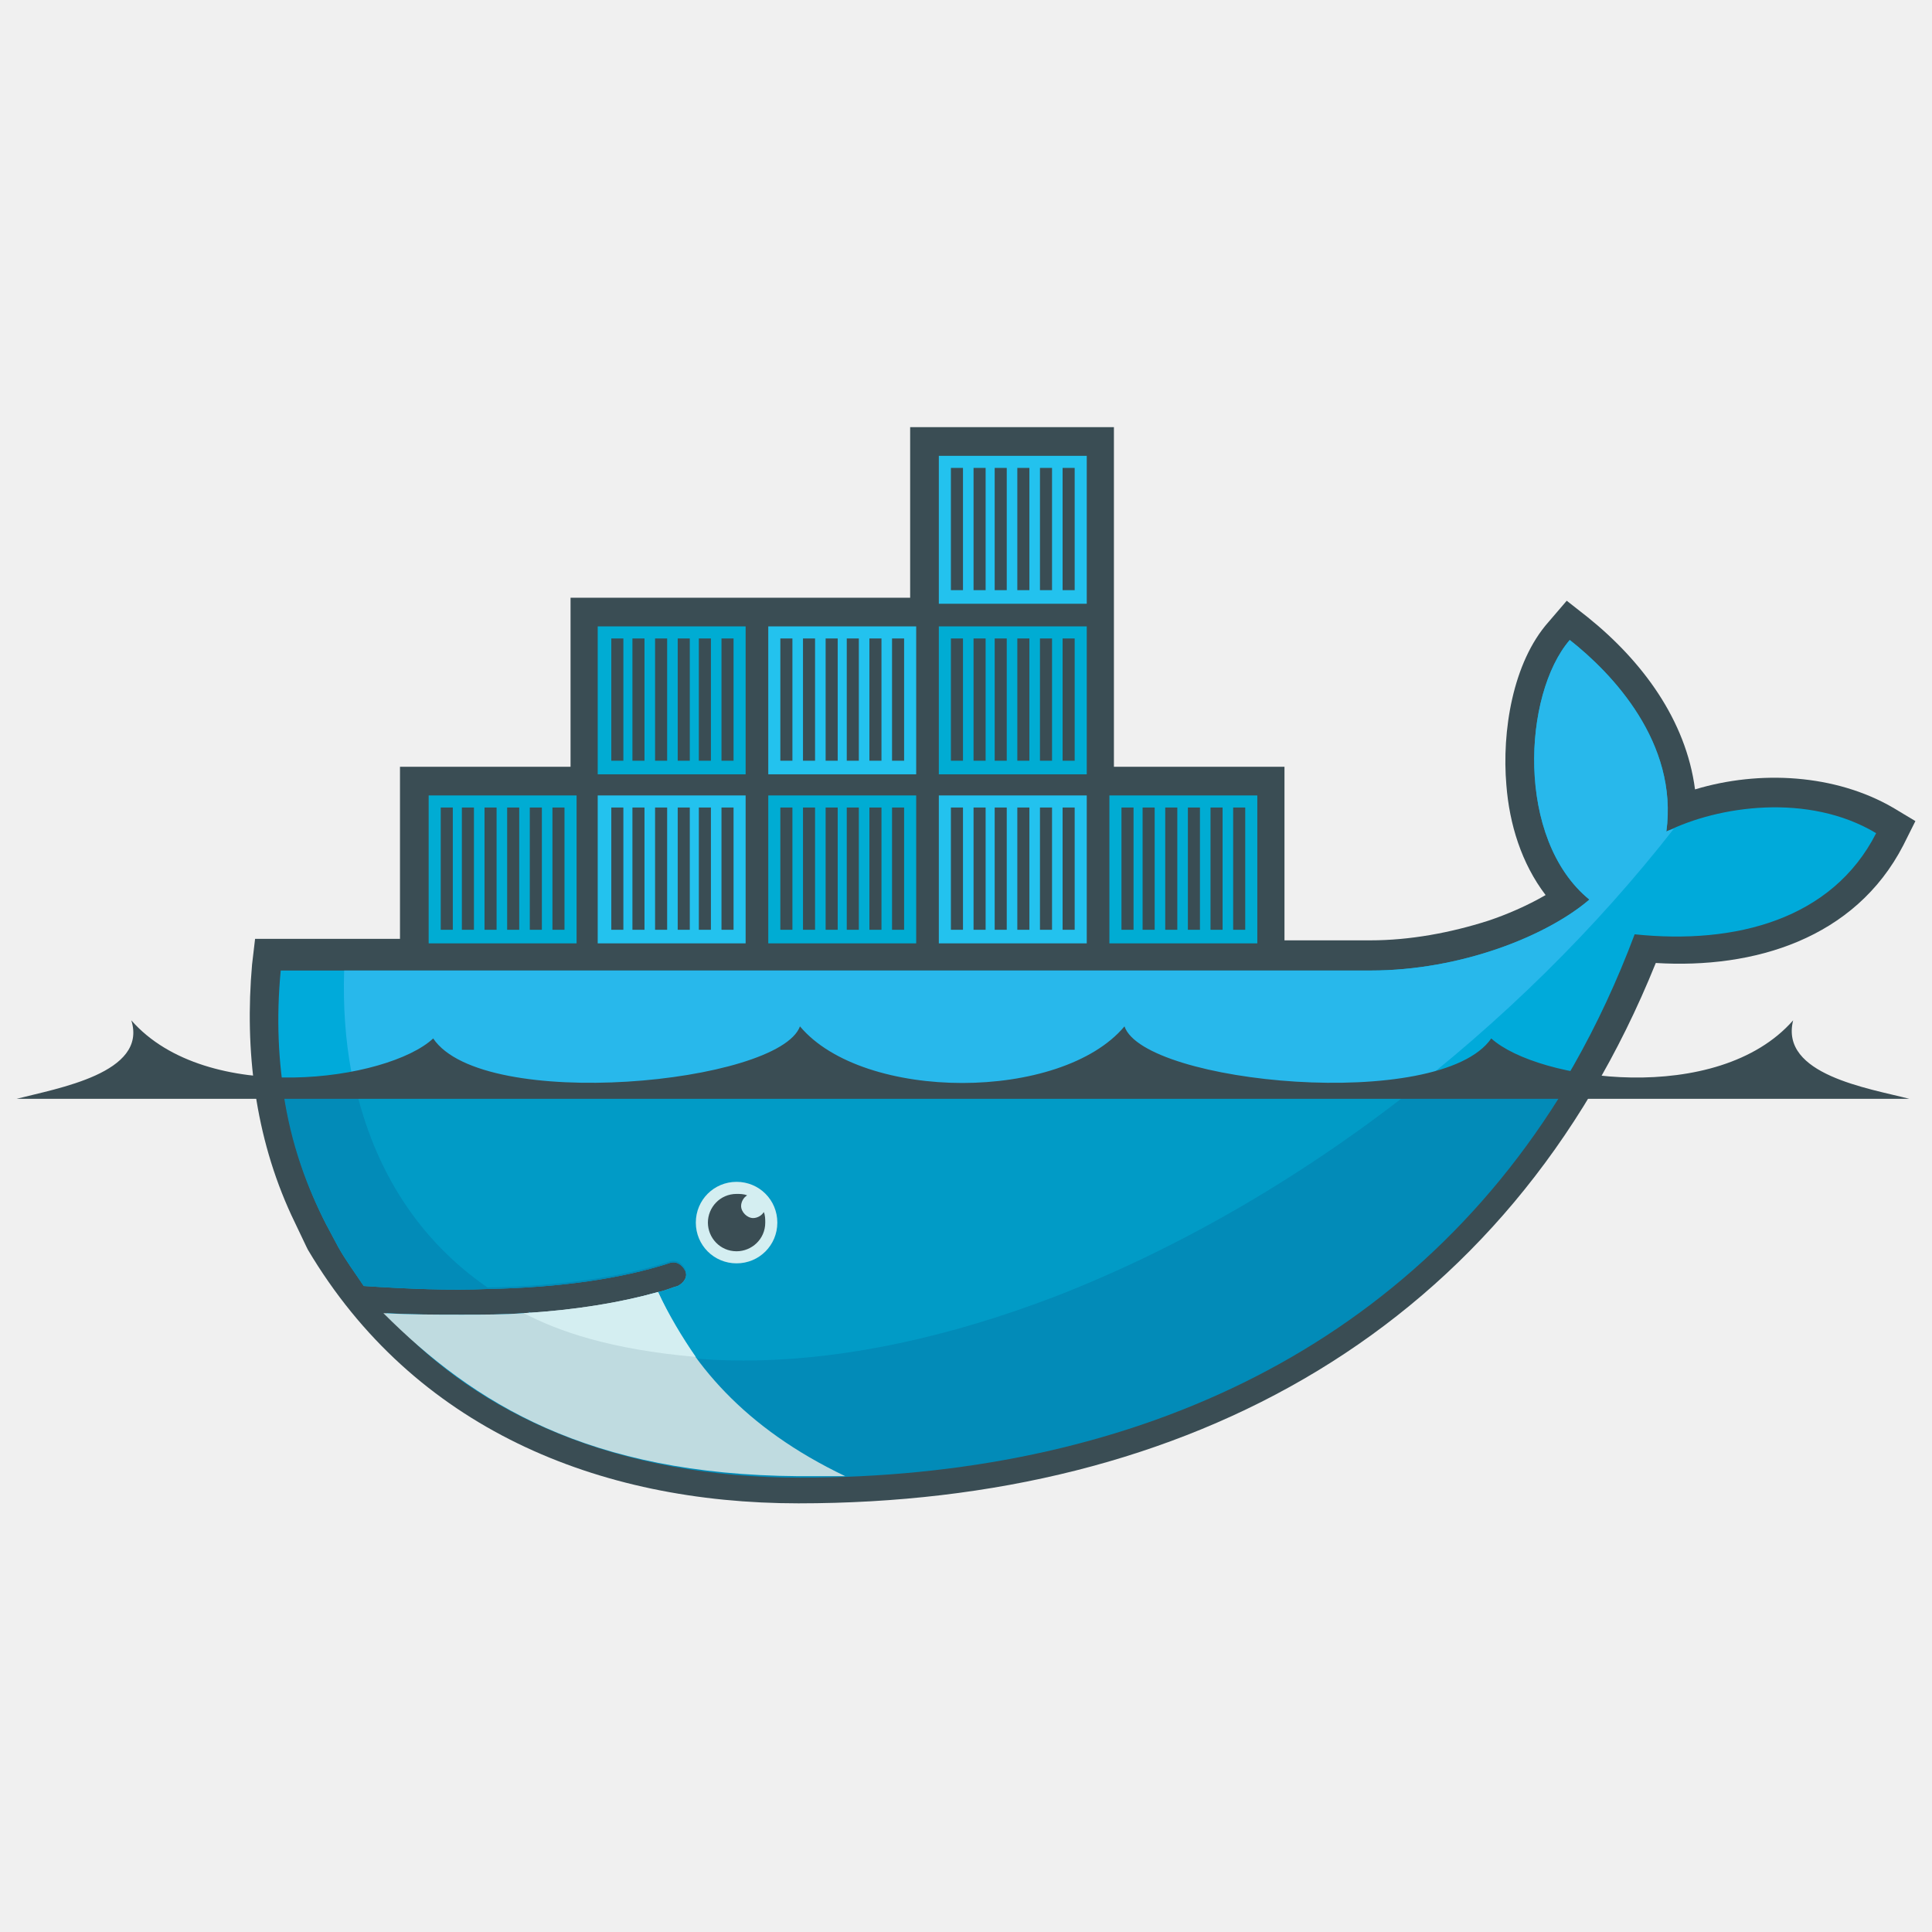
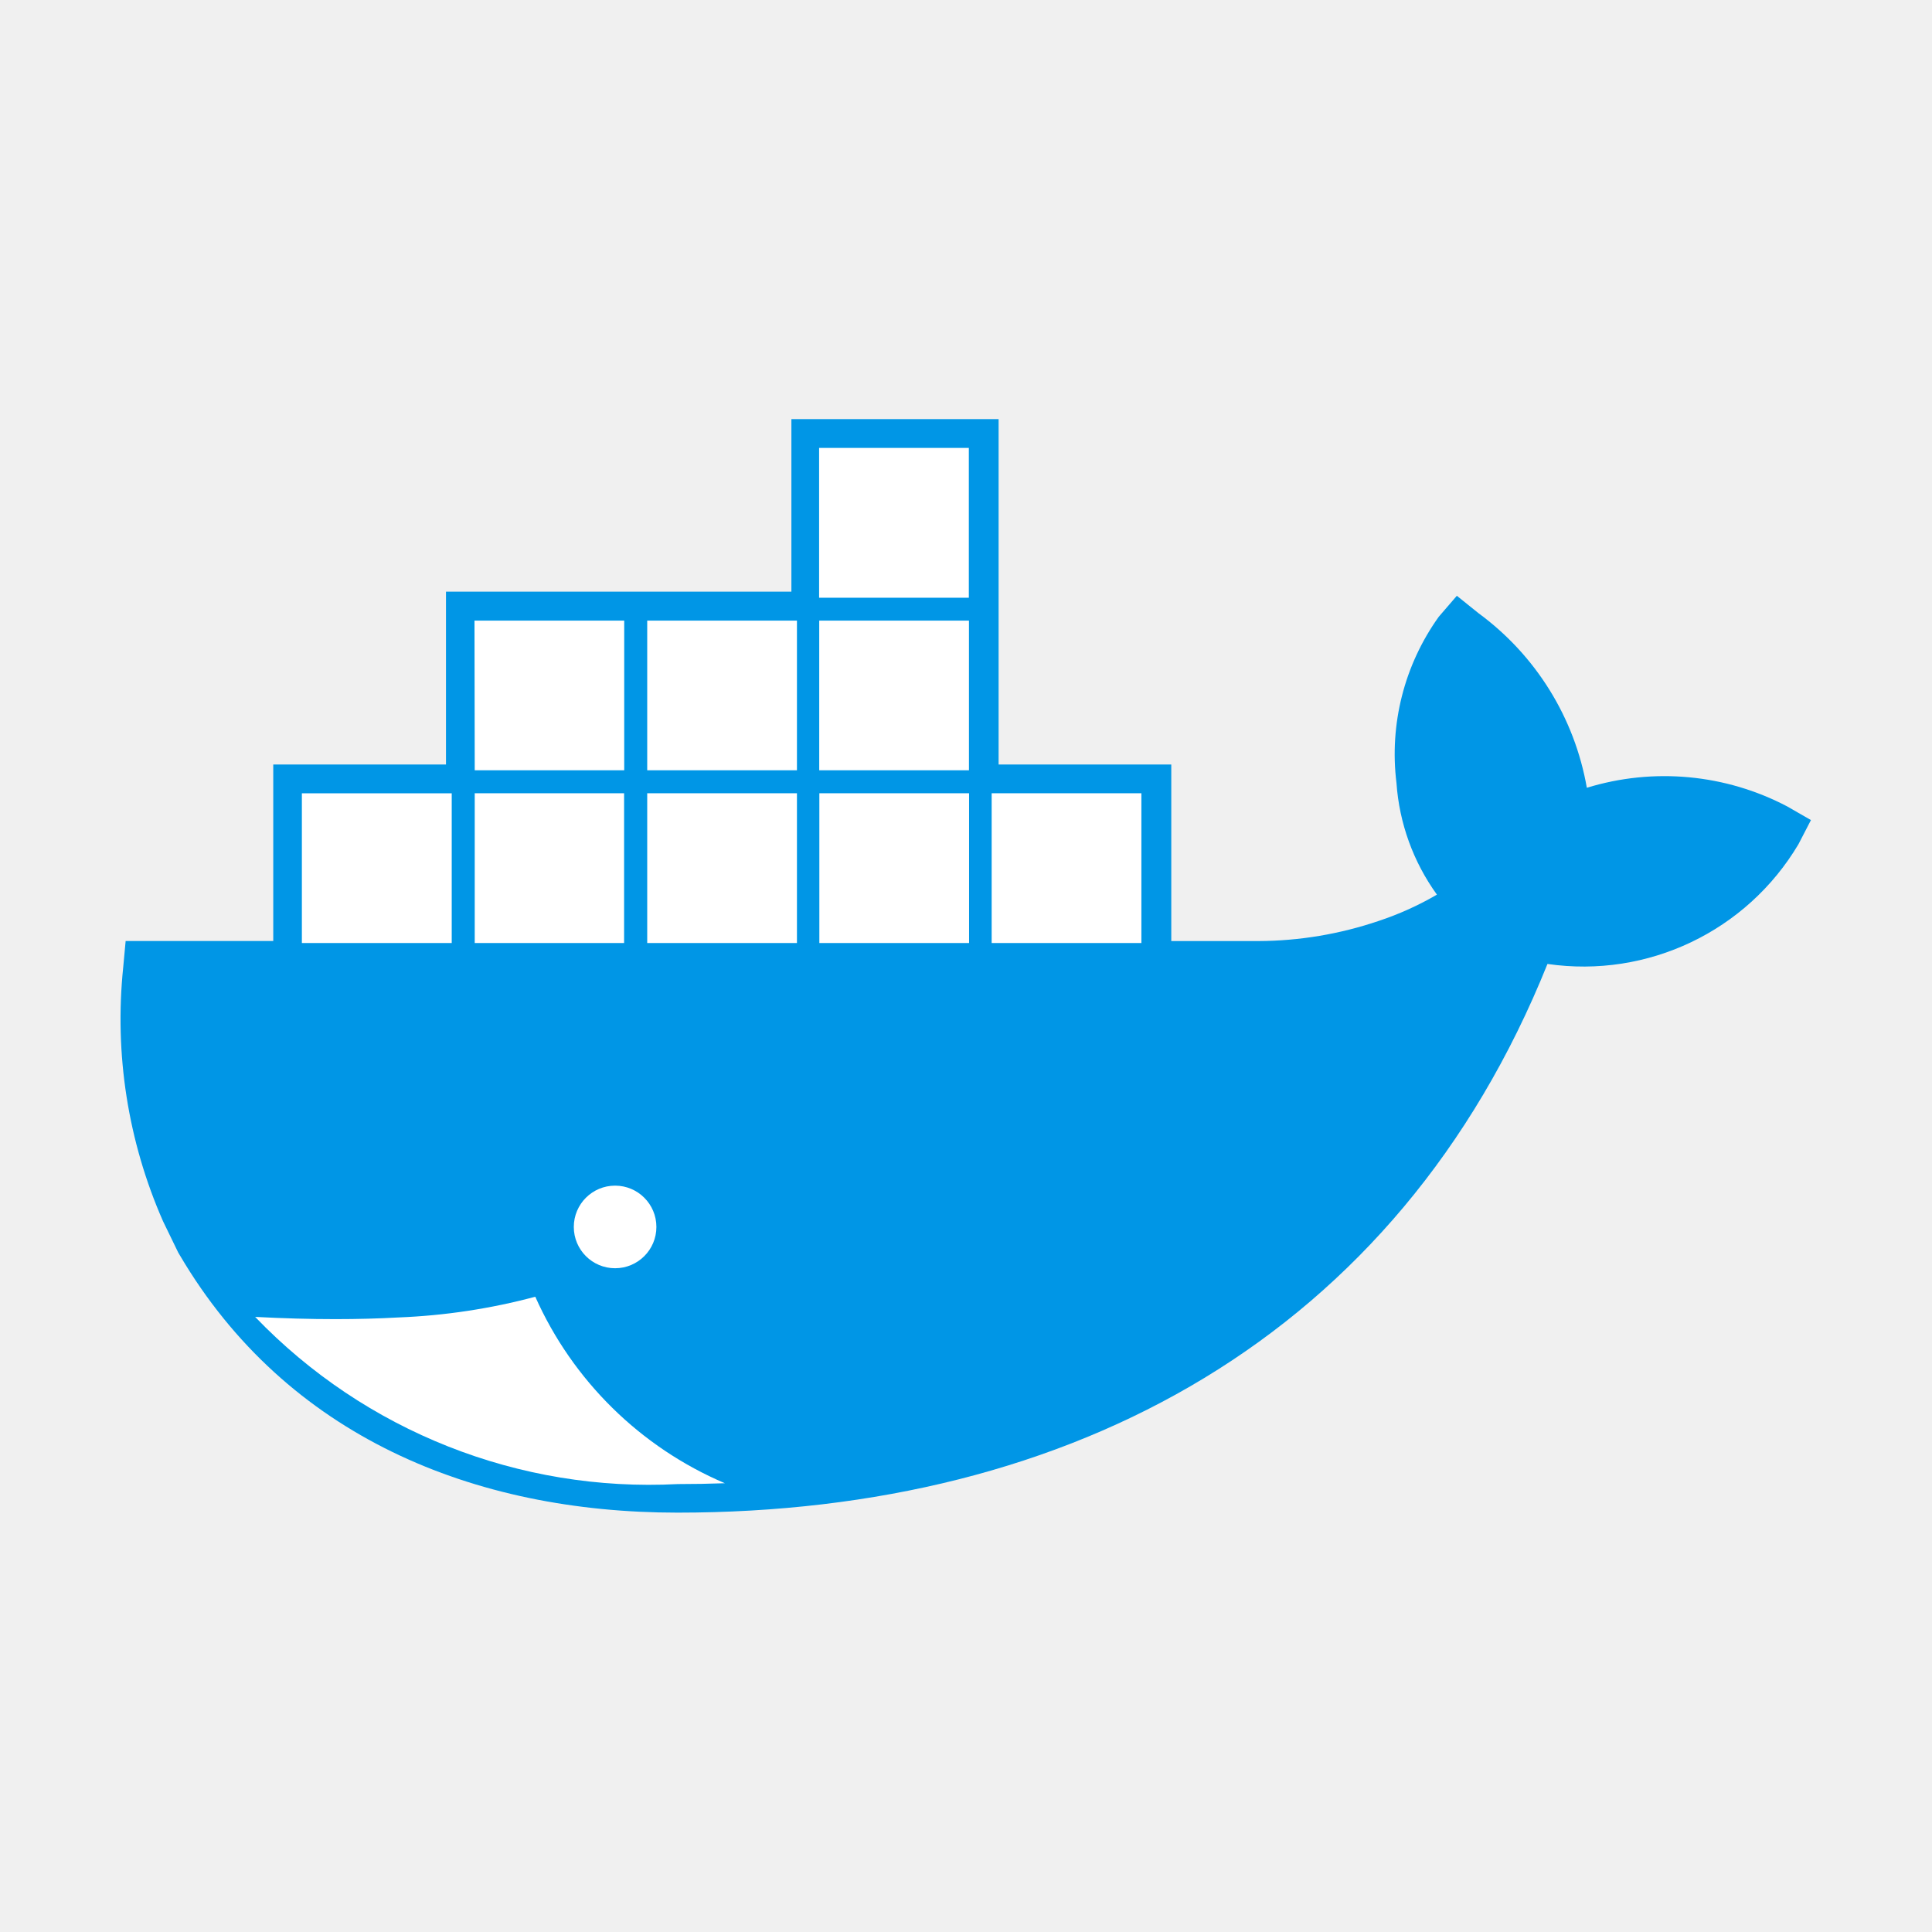
- <svg xmlns="http://www.w3.org/2000/svg" viewBox="0 0 128 128">
-   <path fill-rule="evenodd" clip-rule="evenodd" fill="#3A4D54" d="M73.8 50.8h11.3v11.5h5.7c2.6 0 5.3-.5 7.8-1.3 1.2-.4 2.6-1 3.8-1.7-1.6-2.1-2.4-4.7-2.6-7.3-.3-3.5.4-8.1 2.8-10.8l1.2-1.4 1.4 1.1c3.6 2.9 6.5 6.8 7.1 11.4 4.3-1.3 9.3-1 13.1 1.2l1.5.9-.8 1.6c-3.2 6.2-9.9 8.2-16.4 7.8-9.8 24.3-31 35.8-56.8 35.8-13.3 0-25.5-5-32.5-16.8l-.1-.2-1-2.1c-2.4-5.2-3.1-10.9-2.6-16.6l.2-1.7h9.6V50.8h11.3V39.6h22.5V28.3h13.5v22.5z" />
-   <path fill="#00AADA" d="M110.4 55.1c.8-5.9-3.6-10.5-6.4-12.7-3.1 3.6-3.6 13.2 1.3 17.2-2.8 2.4-8.5 4.7-14.5 4.7H18.6c-.6 6.2.5 11.9 3 16.8l.8 1.5c.5.9 1.1 1.7 1.7 2.6 3 .2 5.7.3 8.2.2 4.9-.1 8.9-.7 12-1.7.5-.2.9.1 1.1.5.2.5-.1.9-.5 1.1-.4.1-.8.3-1.3.4-2.4.7-5 1.1-8.3 1.3h-.6c-1.3.1-2.7.1-4.2.1-1.6 0-3.1 0-4.9-.1 6 6.8 15.4 10.8 27.2 10.8 25 0 46.2-11.1 55.5-35.9 6.7.7 13.1-1 16-6.7-4.5-2.7-10.5-1.8-13.9-.1z" />
-   <path fill="#28B8EB" d="M110.4 55.1c.8-5.9-3.6-10.5-6.4-12.7-3.1 3.6-3.6 13.2 1.3 17.2-2.8 2.4-8.5 4.7-14.5 4.7h-68c-.3 9.5 3.2 16.7 9.5 21 4.9-.1 8.9-.7 12-1.7.5-.2.9.1 1.1.5.2.5-.1.9-.5 1.1-.4.1-.8.3-1.3.4-2.4.7-5.2 1.2-8.5 1.4l-.1-.1c8.5 4.4 20.8 4.3 35-1.1 15.8-6.1 30.6-17.7 40.9-30.9-.2.1-.4.1-.5.2z" />
-   <path fill="#028BB8" d="M18.7 71.8c.4 3.3 1.4 6.4 2.9 9.3l.8 1.5c.5.9 1.1 1.7 1.7 2.6 3 .2 5.7.3 8.2.2 4.9-.1 8.9-.7 12-1.7.5-.2.9.1 1.1.5.2.5-.1.9-.5 1.1-.4.1-.8.3-1.3.4-2.4.7-5.2 1.2-8.5 1.4h-.4c-1.3.1-2.7.1-4.1.1-1.6 0-3.2 0-4.9-.1 6 6.8 15.5 10.8 27.3 10.8 21.4 0 40-8.1 50.8-26H18.7v-.1z" />
-   <path fill="#019BC6" d="M23.5 71.8c1.3 5.8 4.3 10.4 8.8 13.5 4.9-.1 8.9-.7 12-1.7.5-.2.9.1 1.1.5.2.5-.1.9-.5 1.1-.4.1-.8.3-1.3.4-2.4.7-5.2 1.2-8.6 1.4 8.5 4.4 20.8 4.3 34.9-1.1 8.5-3.3 16.8-8.2 24.2-14.1H23.5z" />
-   <path fill-rule="evenodd" clip-rule="evenodd" fill="#00ACD3" d="M28.4 52.7h9.8v9.8h-9.8v-9.8zm.8.8h.8v8.1h-.8v-8.1zm1.4 0h.8v8.1h-.8v-8.1zm1.5 0h.8v8.1h-.8v-8.1zm1.5 0h.8v8.1h-.8v-8.1zm1.5 0h.8v8.1h-.8v-8.1zm1.5 0h.8v8.1h-.8v-8.1zm3-12h9.8v9.8h-9.8v-9.8zm.9.8h.8v8.1h-.8v-8.1zm1.4 0h.8v8.1h-.8v-8.1zm1.5 0h.8v8.1h-.8v-8.1zm1.5 0h.8v8.1h-.8v-8.1zm1.4 0h.8v8.1h-.8v-8.1zm1.5 0h.8v8.1h-.8v-8.1z" />
-   <path fill-rule="evenodd" clip-rule="evenodd" fill="#23C2EE" d="M39.6 52.7h9.8v9.8h-9.8v-9.8zm.9.8h.8v8.1h-.8v-8.1zm1.4 0h.8v8.1h-.8v-8.1zm1.5 0h.8v8.1h-.8v-8.1zm1.5 0h.8v8.1h-.8v-8.1zm1.4 0h.8v8.1h-.8v-8.1zm1.5 0h.8v8.1h-.8v-8.1z" />
-   <path fill-rule="evenodd" clip-rule="evenodd" fill="#00ACD3" d="M50.9 52.7h9.8v9.8h-9.8v-9.8zm.8.8h.8v8.1h-.8v-8.1zm1.5 0h.8v8.1h-.8v-8.1zm1.5 0h.8v8.1h-.8v-8.1zm1.4 0h.8v8.1h-.8v-8.1zm1.5 0h.8v8.1h-.8v-8.1zm1.5 0h.8v8.1h-.8v-8.1z" />
-   <path fill-rule="evenodd" clip-rule="evenodd" fill="#23C2EE" d="M50.9 41.5h9.8v9.8h-9.8v-9.8zm.8.8h.8v8.1h-.8v-8.1zm1.5 0h.8v8.1h-.8v-8.1zm1.5 0h.8v8.1h-.8v-8.1zm1.4 0h.8v8.1h-.8v-8.1zm1.5 0h.8v8.1h-.8v-8.1zm1.5 0h.8v8.1h-.8v-8.1zm3.1 10.4H72v9.8h-9.8v-9.8zm.8.8h.8v8.1H63v-8.1zm1.5 0h.8v8.1h-.8v-8.1zm1.4 0h.8v8.1h-.8v-8.1zm1.5 0h.8v8.1h-.8v-8.1zm1.5 0h.8v8.1h-.8v-8.1zm1.5 0h.8v8.1h-.8v-8.1z" />
-   <path fill-rule="evenodd" clip-rule="evenodd" fill="#00ACD3" d="M62.2 41.5H72v9.8h-9.8v-9.8zm.8.8h.8v8.1H63v-8.1zm1.5 0h.8v8.1h-.8v-8.1zm1.4 0h.8v8.1h-.8v-8.1zm1.5 0h.8v8.1h-.8v-8.1zm1.5 0h.8v8.1h-.8v-8.1zm1.5 0h.8v8.1h-.8v-8.1z" />
-   <path fill-rule="evenodd" clip-rule="evenodd" fill="#23C2EE" d="M62.2 30.2H72V40h-9.8v-9.8zm.8.8h.8v8.1H63V31zm1.5 0h.8v8.1h-.8V31zm1.4 0h.8v8.1h-.8V31zm1.5 0h.8v8.1h-.8V31zm1.5 0h.8v8.1h-.8V31zm1.5 0h.8v8.1h-.8V31z" />
-   <path fill-rule="evenodd" clip-rule="evenodd" fill="#00ACD3" d="M73.5 52.7h9.8v9.8h-9.8v-9.8zm.8.8h.8v8.1h-.8v-8.1zm1.4 0h.8v8.1h-.8v-8.1zm1.5 0h.8v8.1h-.8v-8.1zm1.5 0h.8v8.1h-.8v-8.1zm1.5 0h.8v8.1h-.8v-8.1zm1.5 0h.8v8.1h-.8v-8.1z" />
-   <path fill-rule="evenodd" clip-rule="evenodd" fill="#D4EEF1" d="M48.8 78.3c1.5 0 2.7 1.2 2.7 2.7 0 1.5-1.2 2.7-2.7 2.7-1.5 0-2.7-1.2-2.7-2.7 0-1.5 1.2-2.7 2.7-2.7" />
-   <path fill-rule="evenodd" clip-rule="evenodd" fill="#3A4D54" d="M48.8 79.1c.2 0 .5 0 .7.1-.2.1-.4.4-.4.7 0 .4.4.8.8.8.3 0 .6-.2.7-.4.1.2.1.5.1.7 0 1.1-.9 1.9-1.9 1.9-1.1 0-1.9-.9-1.9-1.9 0-1 .8-1.9 1.9-1.9M1.1 72.8h125.4c-2.7-.7-8.6-1.6-7.7-5.2-5 5.7-16.9 4-20 1.2-3.4 4.9-23 3-24.3-.8-4.2 5-17.3 5-21.5 0-1.4 3.8-21 5.7-24.3.8-3 2.8-15 4.5-20-1.2 1.1 3.5-4.9 4.5-7.6 5.2" />
-   <path fill="#BFDBE0" d="M56 97.8c-6.7-3.2-10.3-7.5-12.4-12.2-2.5.7-5.5 1.2-8.9 1.4-1.3.1-2.7.1-4.1.1-1.7 0-3.4 0-5.2-.1 6 6 13.6 10.7 27.5 10.8H56z" />
-   <path fill="#D4EEF1" d="M46.1 89.9c-.9-1.3-1.8-2.8-2.5-4.3-2.5.7-5.5 1.2-8.9 1.4 2.3 1.2 5.7 2.4 11.4 2.9z" />
+ <svg xmlns="http://www.w3.org/2000/svg" viewBox="0 0 32 32">
+   <path d="M16.54,12.663H19.4v2.924h1.446a6.272,6.272,0,0,0,1.988-.333,5.091,5.091,0,0,0,.966-.436,3.584,3.584,0,0,1-.67-1.849,3.907,3.907,0,0,1,.7-2.753l.3-.348.358.288a4.558,4.558,0,0,1,1.795,2.892,4.375,4.375,0,0,1,3.319.309l.393.226-.207.4a4.141,4.141,0,0,1-4.157,1.983c-2.48,6.168-7.871,9.088-14.409,9.088-3.378,0-6.476-1.263-8.241-4.259l-.029-.049L2.7,20.227a8.316,8.316,0,0,1-.659-4.208l.04-.433H4.526V12.663H7.387V9.8h5.721V6.942H16.54v5.721Z" style="fill:#0096e6" />
+   <path d="M12.006,24.567a6.022,6.022,0,0,1-3.14-3.089,10.329,10.329,0,0,1-2.264.343q-.5.028-1.045.028-.632,0-1.331-.037a9.051,9.051,0,0,0,7,2.769Q11.618,24.581,12.006,24.567Z" style="fill:#fff" />
+   <path d="M7.08,13.346h.2v2.067h-.2Zm-.376,0h.2v2.067H6.7V13.346Zm-.376,0h.2v2.067h-.2Zm-.376,0h.2v2.067h-.2Zm-.376,0h.2v2.067h-.2Zm-.368,0h.2v2.067h-.2V13.346ZM5,13.14H7.482v2.479H5Zm2.859-2.861h2.48v2.479H7.863Zm2.077.207h.2v2.066h-.2Zm-.376,0h.2v2.066h-.2Zm-.376,0h.2v2.066h-.2V10.486Zm-.376,0h.2v2.066h-.2Zm-.376,0h.2v2.066h-.2Zm-.368,0h.2v2.066h-.2Zm-.207,2.653h2.48v2.48H7.863V13.14Zm2.077.207h.2v2.067h-.2Zm-.376,0h.2v2.067h-.2Zm-.376,0h.2v2.067h-.2V13.346Zm-.376,0h.2v2.067h-.2Zm-.376,0h.2v2.067h-.2Zm-.368,0h.2v2.067h-.2Zm2.654-.207H13.2v2.48h-2.48V13.14Zm2.076.207H13v2.067h-.2Zm-.376,0h.2v2.067h-.2Zm-.376,0h.2v2.067h-.2Zm-.376,0h.2v2.067h-.2Zm-.376,0h.2v2.067h-.2Zm-.368,0h.2v2.067h-.2Zm-.206-3.067H13.2v2.479h-2.48V10.279Zm2.076.207H13v2.066h-.2Zm-.376,0h.2v2.066h-.2Zm-.376,0h.2v2.066h-.2Zm-.376,0h.2v2.066h-.2Zm-.376,0h.2v2.066h-.2Zm-.368,0h.2v2.066h-.2Zm2.654,2.653h2.479v2.48h-2.48V13.14Zm2.076.207h.2v2.067h-.2Zm-.376,0h.2v2.067h-.2Zm-.376,0h.2v2.067h-.2Zm-.376,0h.2v2.067h-.2Zm-.376,0h.2v2.067h-.2Zm-.368,0h.192v2.067h-.2V13.346Zm-.206-3.067h2.479v2.479h-2.48V10.279Zm2.076.207h.2v2.066h-.2Zm-.376,0h.2v2.066h-.2Zm-.376,0h.2v2.066h-.2Zm-.376,0h.2v2.066h-.2Zm-.376,0h.2v2.066h-.2Zm-.368,0h.192v2.066h-.2V10.486Zm-.206-3.067h2.479V9.9h-2.48V7.419Zm2.076.206h.2V9.691h-.2Zm-.376,0h.2V9.691h-.2Zm-.376,0h.2V9.691h-.2Zm-.376,0h.2V9.691h-.2Zm-.376,0h.2V9.691h-.2Zm-.368,0h.192V9.691h-.2V7.625Zm2.654,5.514h2.479v2.48h-2.48V13.14Zm2.076.207h.195v2.067h-.2V13.346Zm-.376,0h.206v2.067h-.206Zm-.376,0h.2v2.067h-.2Zm-.376,0h.2v2.067h-.2Zm-.376,0h.2v2.067h-.205V13.346Zm-.368,0h.2v2.067h-.194V13.346Z" style="fill:#fff" />
+   <path d="M10.188,19.638a.684.684,0,1,1-.684.684A.684.684,0,0,1,10.188,19.638Zm0,.194a.489.489,0,0,1,.177.033.2.2,0,1,0,.275.269.49.49,0,1,1-.453-.3Z" style="fill:#fff" />
</svg>
